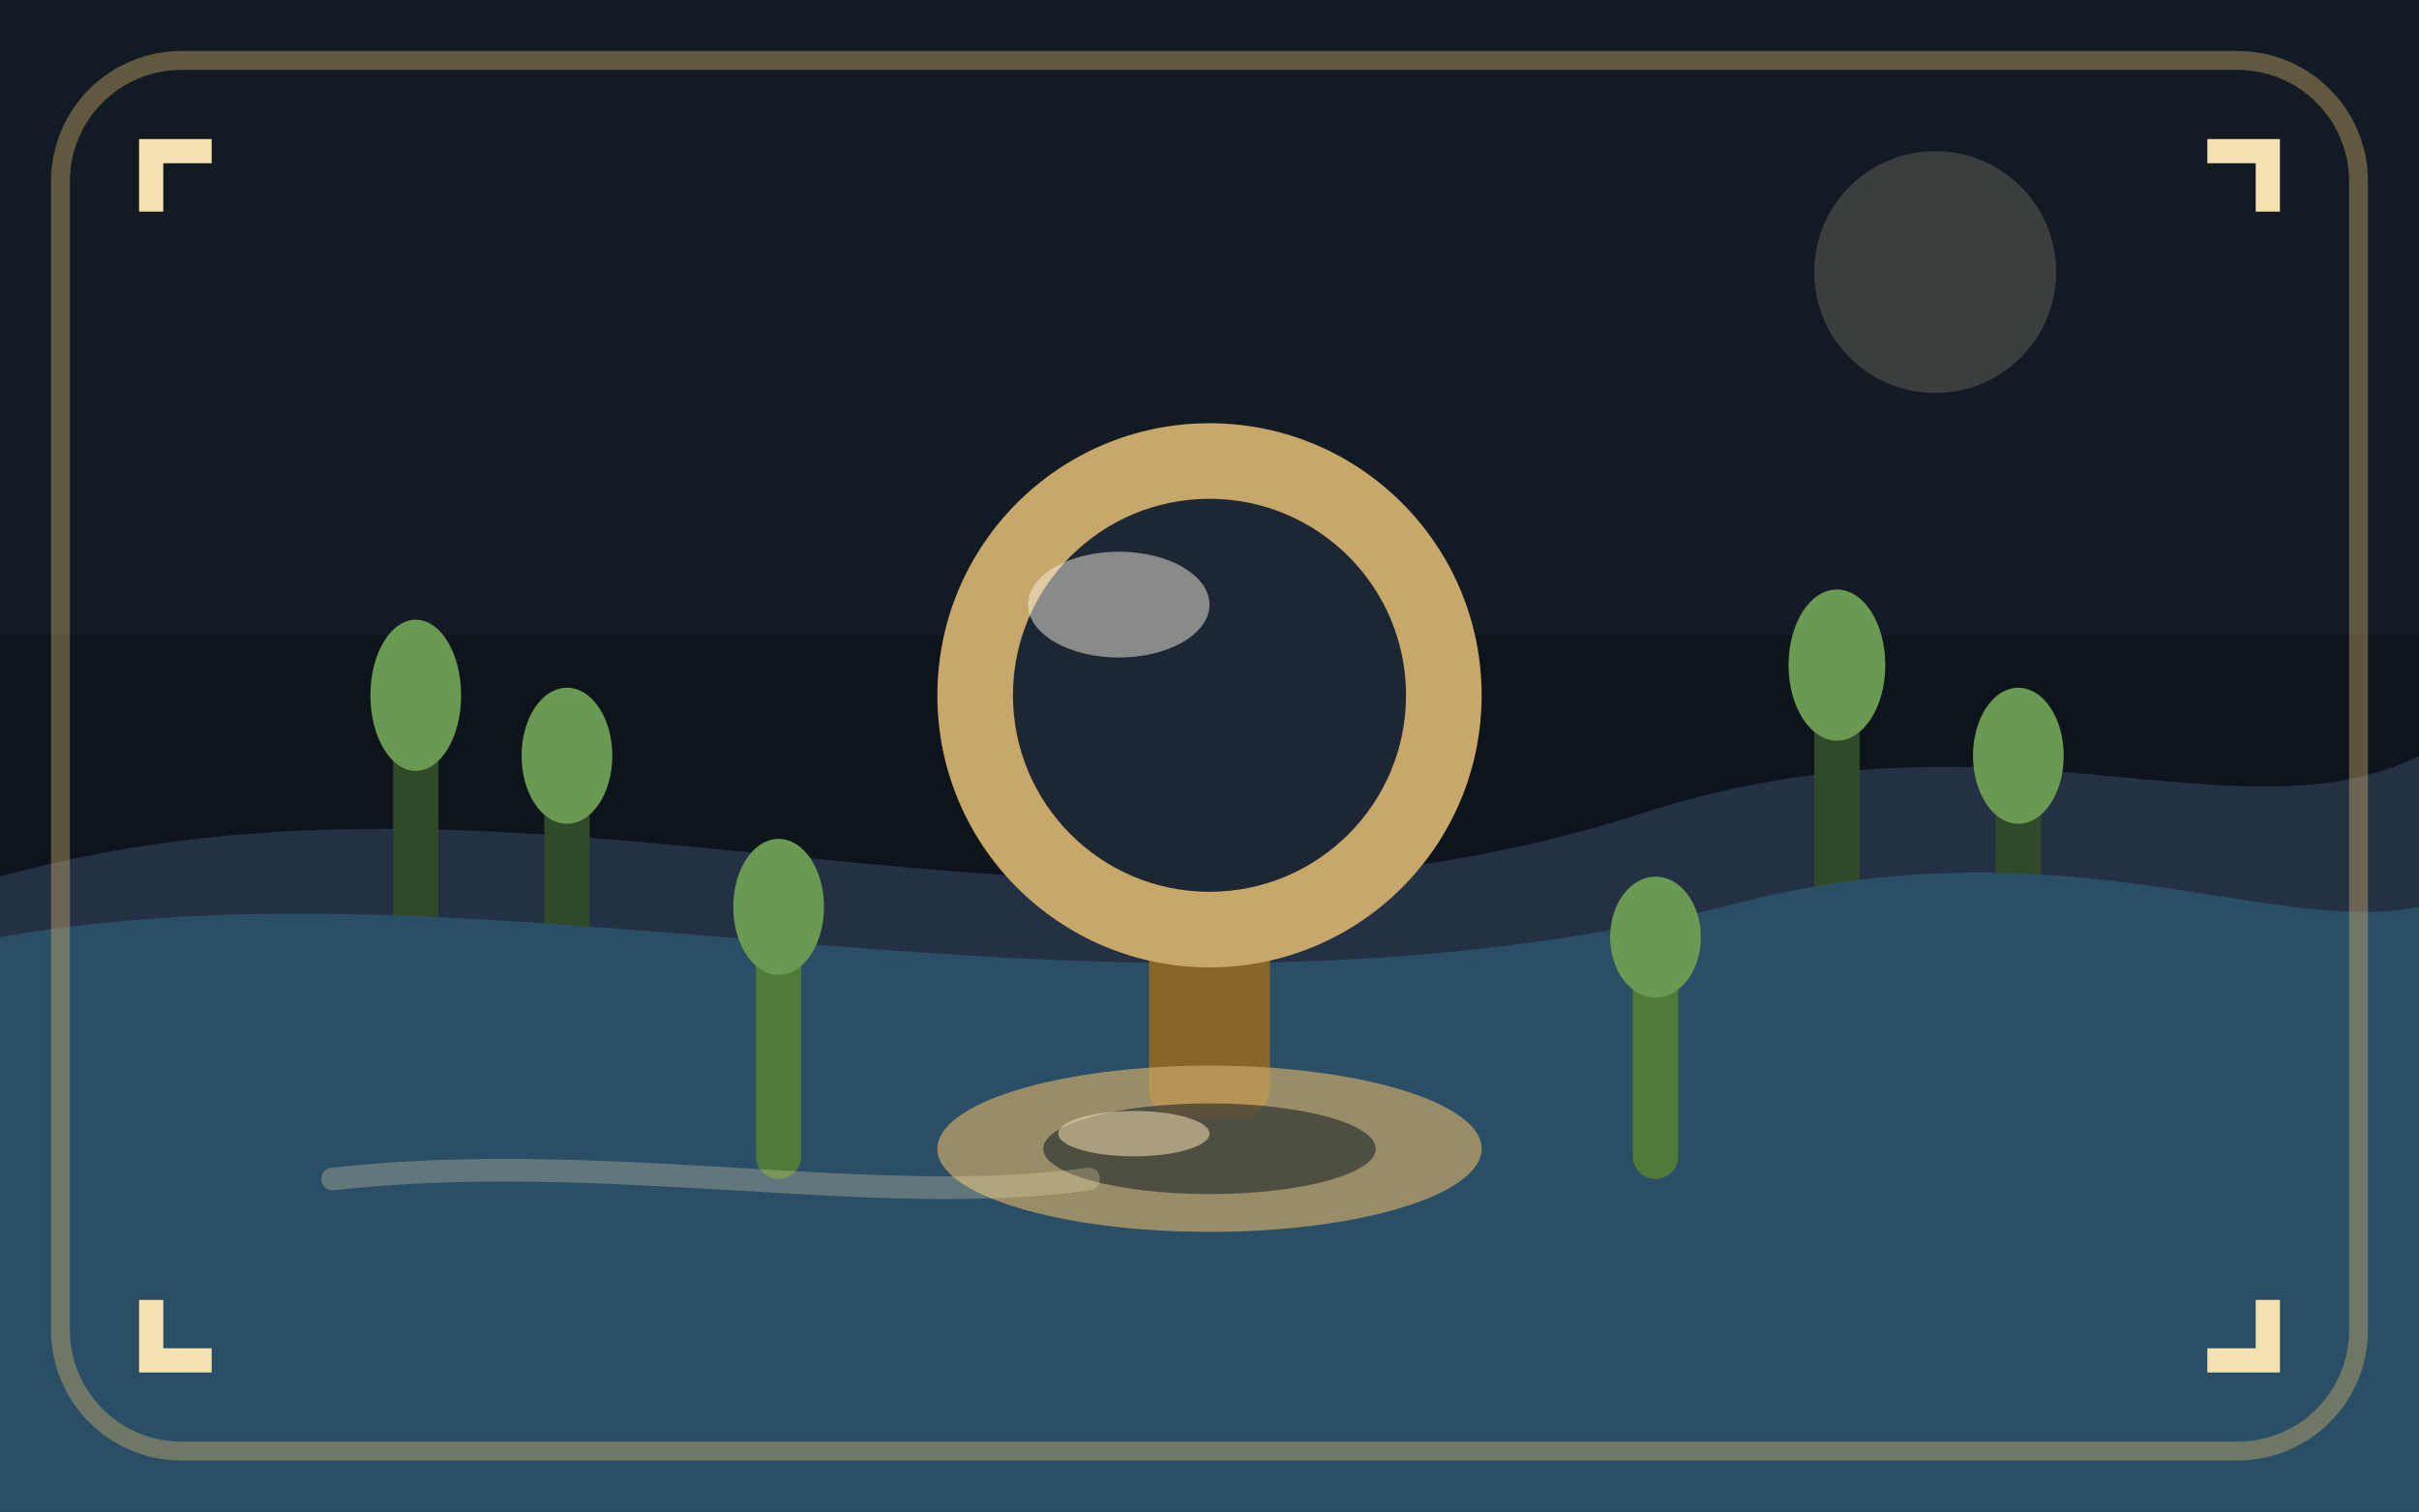
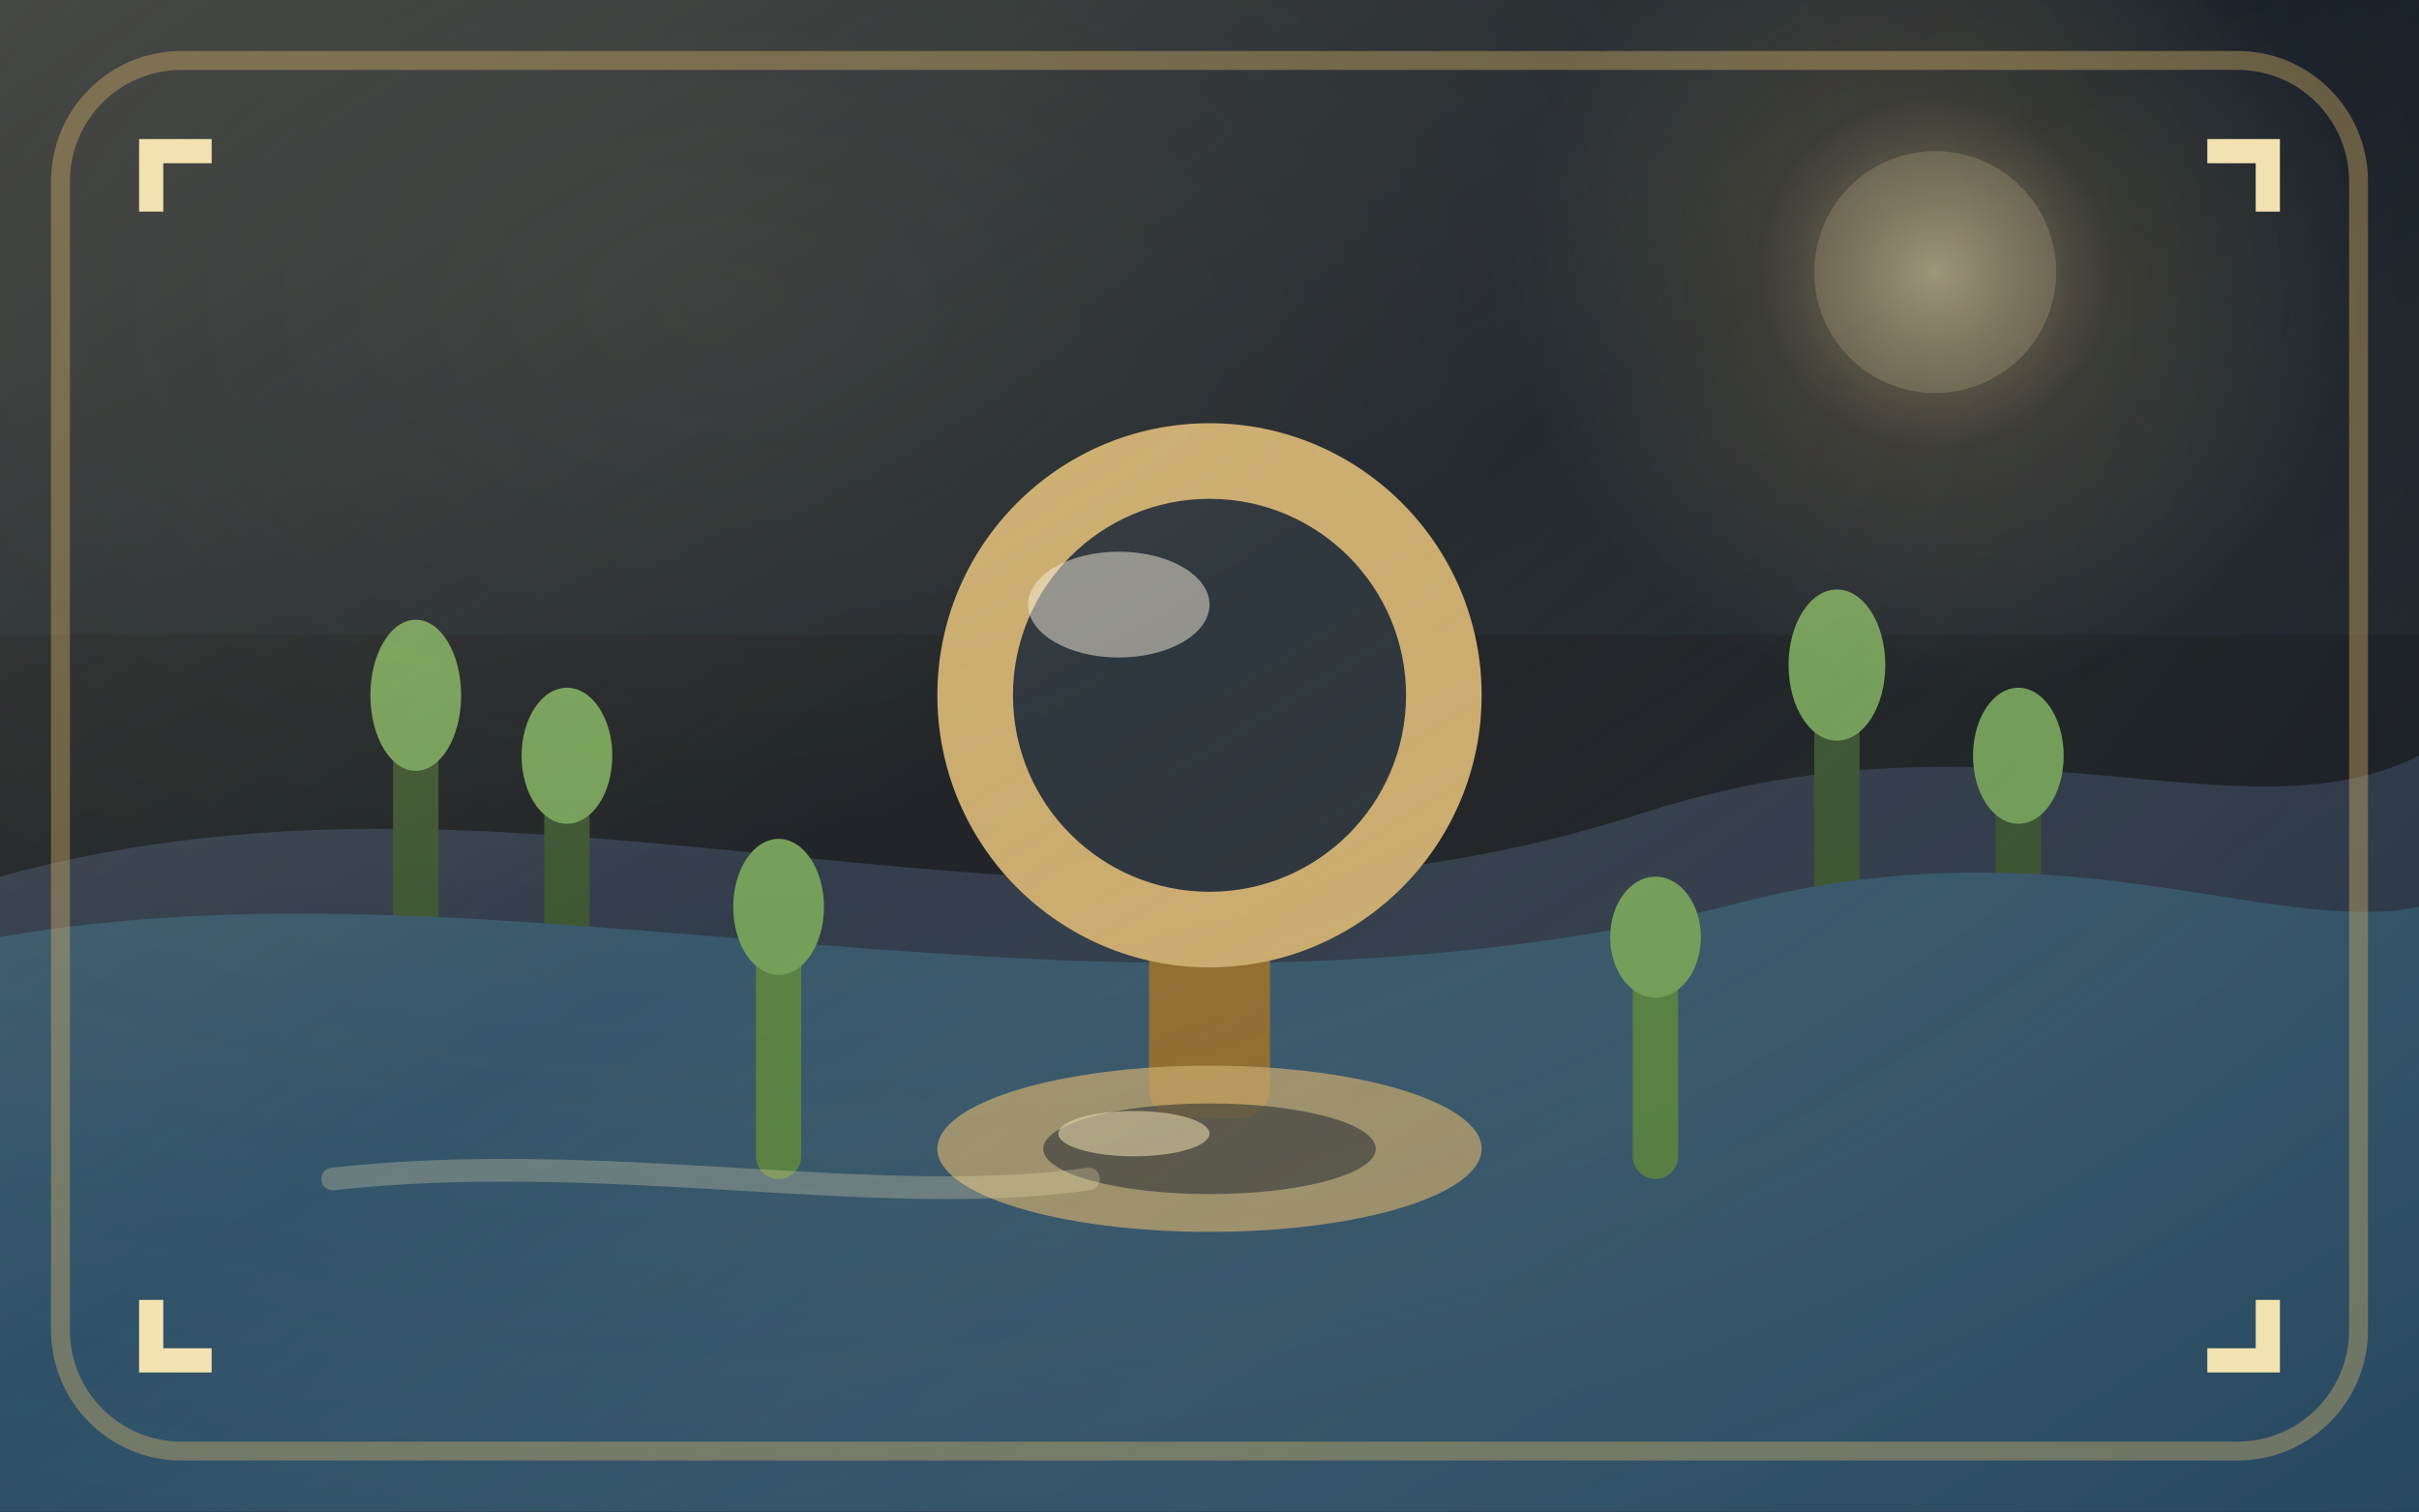
<svg xmlns="http://www.w3.org/2000/svg" viewBox="0 0 160 100">
+   <defs id="lq-grade-defs">
+     <linearGradient id="lq-key" x1="0" y1="0" x2="1" y2="1">
+       <stop offset="0" stop-color="#f3e2b0" stop-opacity="0.16" />
+       <stop offset="0.46" stop-color="#f3e2b0" stop-opacity="0" />
+       <stop offset="1" stop-color="#163044" stop-opacity="0.18" />
+     </linearGradient>
+     <radialGradient id="lq-tint" cx="0.3" cy="0.2" r="0.9">
+       <stop offset="0" stop-color="#f3e2b0" stop-opacity="0.13" />
+       <stop offset="1" stop-color="#f3e2b0" stop-opacity="0" />
+     </radialGradient>
+     <radialGradient id="lq-gold" cx="0.5" cy="0.5" r="0.5">
+       <stop offset="0" stop-color="#f3e2b0" stop-opacity="0.5" />
+       <stop offset="0.42" stop-color="#d7b56a" stop-opacity="0.14" />
+       <stop offset="1" stop-color="#f3e2b0" stop-opacity="0" />
+     </radialGradient>
+   </defs>
  <rect width="160" height="100" fill="#0e141c" />
  <rect width="160" height="42" fill="#121a24" />
  <circle cx="128" cy="18" r="8" fill="#f3e2b0" opacity="0.18" />
  <path d="M0 58 C36 48 70 66 108 54 C132 46 148 56 160 50 V100 H0 Z" fill="#243044" />
  <path d="M0 72 C40 64 80 80 120 70 C140 66 152 74 160 70 V100 H0 Z" fill="#2a4e66" />
  <path d="M0 86 C50 80 100 92 160 84 V100 H0 Z" fill="#1c2733" />
+   <ellipse id="lq-shadow" cx="80" cy="91" rx="46" ry="4" fill="#0a0f15" opacity="0.22" />
  <g fill="#2f4a28">
    <rect x="26" y="46" width="3" height="18" rx="1.5" />
    <rect x="36" y="50" width="3" height="20" rx="1.5" />
    <rect x="120" y="44" width="3" height="22" rx="1.5" />
    <rect x="132" y="50" width="3" height="18" rx="1.5" />
  </g>
  <g fill="#6a9a52">
    <ellipse cx="27.5" cy="46" rx="3" ry="5" />
    <ellipse cx="37.5" cy="50" rx="3" ry="4.5" />
    <ellipse cx="121.5" cy="44" rx="3.2" ry="5" />
    <ellipse cx="133.5" cy="50" rx="3" ry="4.5" />
  </g>
  <path d="M0 62 C34 56 72 70 114 60 C136 54 150 62 160 60 V100 H0 Z" fill="#2a4e66" />
  <rect x="76" y="58" width="8" height="16" rx="2" fill="#8a6528" />
  <circle cx="80" cy="46" r="18" fill="#c8a86a" />
  <circle cx="80" cy="46" r="13" fill="#1c2733" />
  <ellipse cx="74" cy="40" rx="6" ry="3.5" fill="#f6efe0" opacity="0.5" />
  <ellipse cx="80" cy="76" rx="18" ry="5.5" fill="#c8a86a" opacity="0.7" />
  <ellipse cx="80" cy="76" rx="11" ry="3" fill="#121a24" opacity="0.55" />
  <ellipse cx="75" cy="75" rx="5" ry="1.5" fill="#f3e2b0" opacity="0.55" />
  <g fill="#4f7a3a">
    <rect x="50" y="60" width="3" height="18" rx="1.5" />
    <rect x="108" y="62" width="3" height="16" rx="1.5" />
  </g>
  <ellipse cx="51.5" cy="60" rx="3" ry="4.5" fill="#6a9a52" />
  <ellipse cx="109.5" cy="62" rx="3" ry="4" fill="#6a9a52" />
  <path d="M22 78 C40 76 58 80 72 78" fill="none" stroke="#f3e2b0" stroke-opacity="0.28" stroke-width="1.5" stroke-linecap="round" />
+   <g id="lq-grade" pointer-events="none">
+     <rect width="160" height="100" fill="url(#lq-key)" />
+     <rect width="160" height="100" fill="url(#lq-tint)" />
+     <circle cx="128" cy="18" r="28" fill="url(#lq-gold)" />
+   </g>
  <rect x="4" y="4" width="152" height="92" rx="8" fill="none" stroke="#d7b56a" stroke-opacity="0.4" stroke-width="1.25" />
  <g fill="none" stroke="#f3e2b0" stroke-width="1.6" stroke-linecap="butt">
    <path d="M10 14 V10 H14" />
    <path d="M146 10 H150 V14" />
    <path d="M10 86 V90 H14" />
    <path d="M150 86 V90 H146" />
  </g>
</svg>
